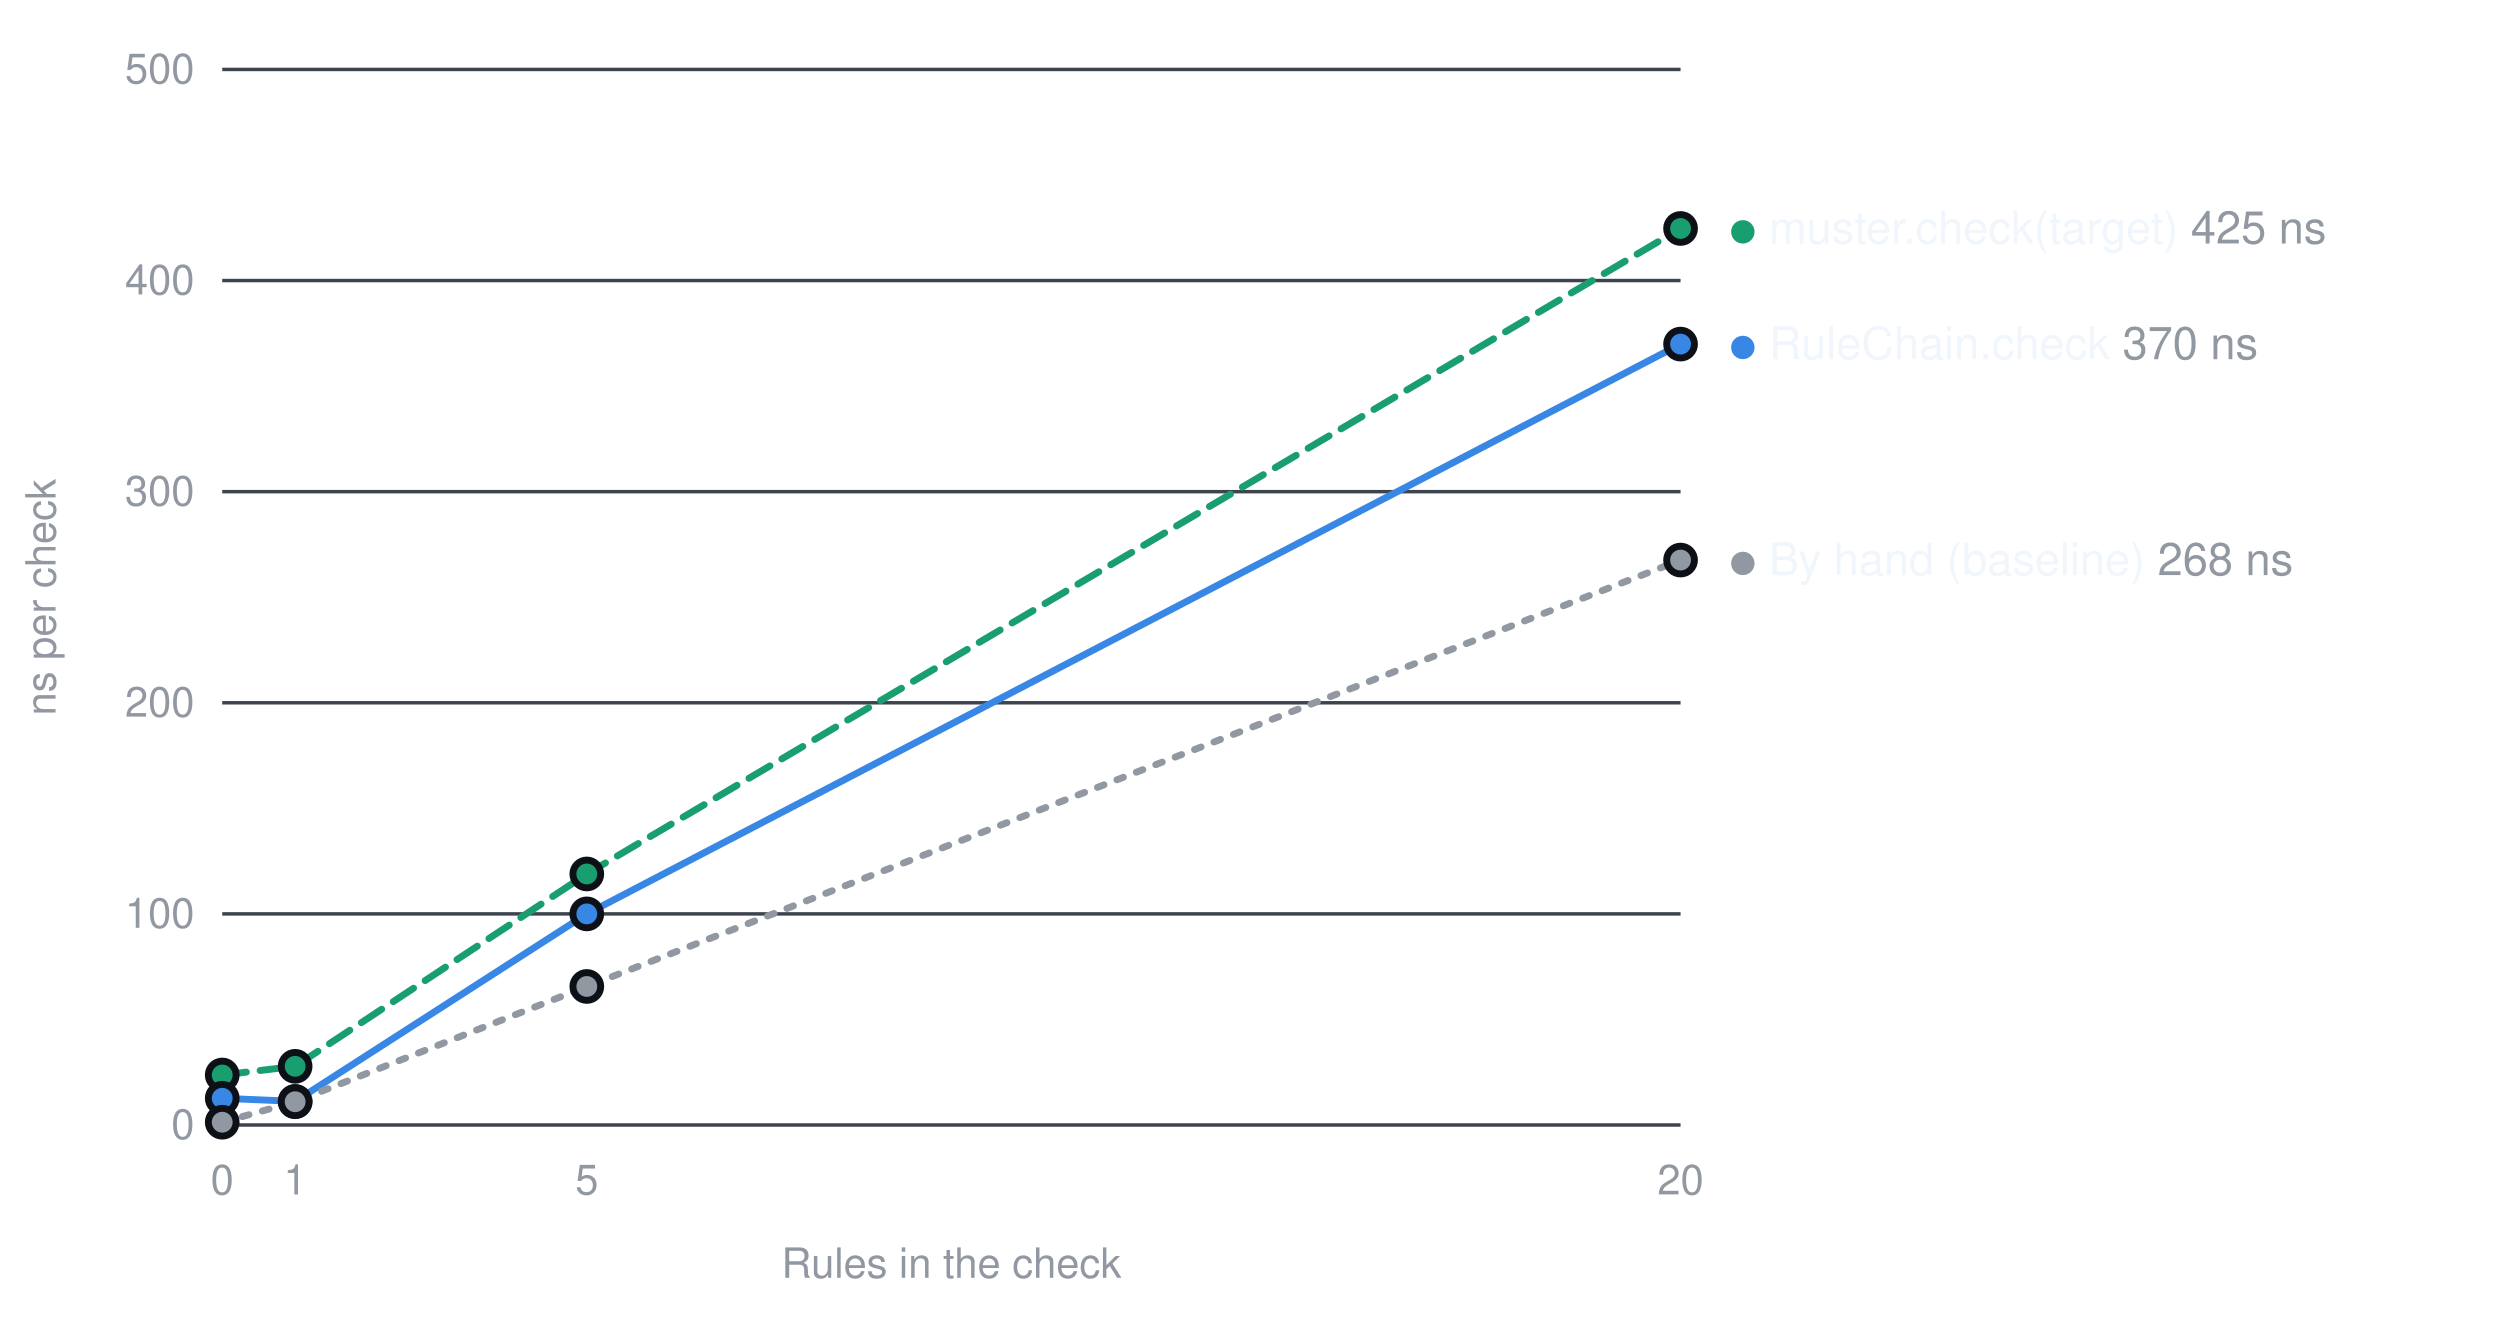
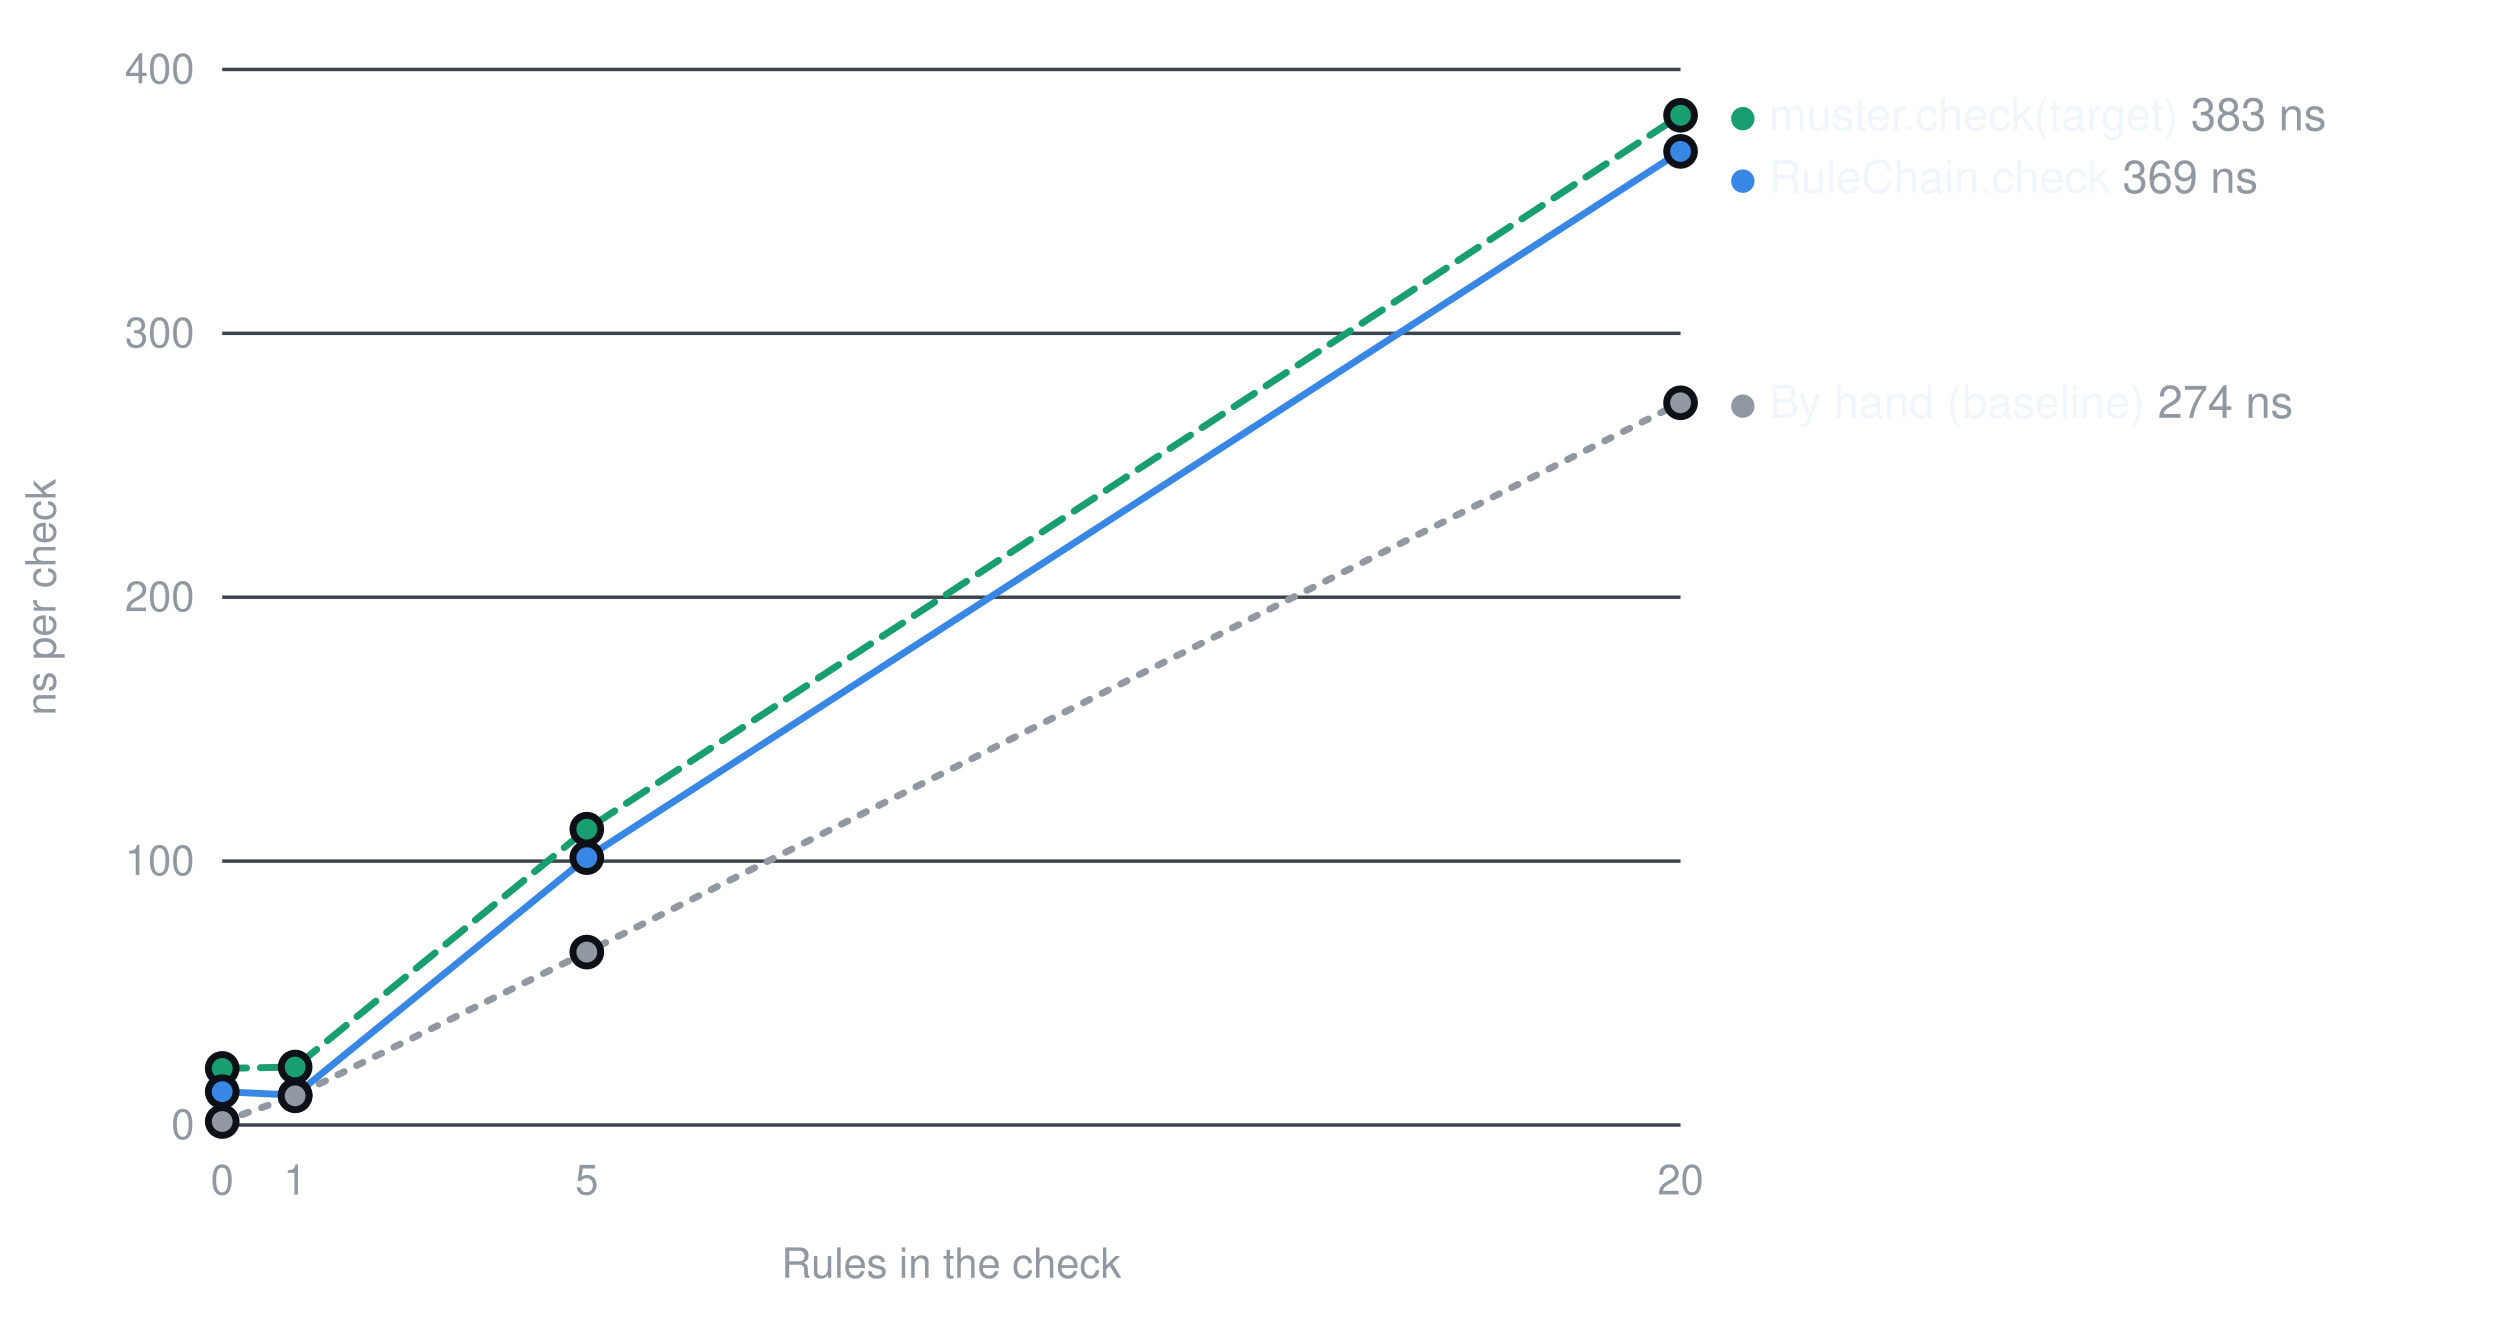
<svg xmlns="http://www.w3.org/2000/svg" width="720" height="380" viewBox="0 0 720 380" role="img" aria-labelledby="title desc" font-family="-apple-system, BlinkMacSystemFont, 'Segoe UI', Helvetica, Arial, sans-serif">
  <line x1="64" y1="324.0" x2="484" y2="324.0" stroke="#3d444d" />
  <text x="56" y="324.0" fill="#9198a1" font-size="12" text-anchor="end" dominant-baseline="middle">0</text>
-   <line x1="64" y1="263.2" x2="484" y2="263.2" stroke="#3d444d" />
-   <text x="56" y="263.2" fill="#9198a1" font-size="12" text-anchor="end" dominant-baseline="middle">100</text>
-   <line x1="64" y1="202.4" x2="484" y2="202.4" stroke="#3d444d" />
-   <text x="56" y="202.4" fill="#9198a1" font-size="12" text-anchor="end" dominant-baseline="middle">200</text>
-   <line x1="64" y1="141.6" x2="484" y2="141.6" stroke="#3d444d" />
-   <text x="56" y="141.6" fill="#9198a1" font-size="12" text-anchor="end" dominant-baseline="middle">300</text>
-   <line x1="64" y1="80.8" x2="484" y2="80.8" stroke="#3d444d" />
-   <text x="56" y="80.8" fill="#9198a1" font-size="12" text-anchor="end" dominant-baseline="middle">400</text>
+   <line x1="64" y1="248.0" x2="484" y2="248.0" stroke="#3d444d" />
+   <text x="56" y="248.0" fill="#9198a1" font-size="12" text-anchor="end" dominant-baseline="middle">100</text>
+   <line x1="64" y1="172.0" x2="484" y2="172.0" stroke="#3d444d" />
+   <text x="56" y="172.0" fill="#9198a1" font-size="12" text-anchor="end" dominant-baseline="middle">200</text>
+   <line x1="64" y1="96.0" x2="484" y2="96.0" stroke="#3d444d" />
+   <text x="56" y="96.0" fill="#9198a1" font-size="12" text-anchor="end" dominant-baseline="middle">300</text>
  <line x1="64" y1="20.0" x2="484" y2="20.0" stroke="#3d444d" />
-   <text x="56" y="20.0" fill="#9198a1" font-size="12" text-anchor="end" dominant-baseline="middle">500</text>
+   <text x="56" y="20.0" fill="#9198a1" font-size="12" text-anchor="end" dominant-baseline="middle">400</text>
  <text x="64.0" y="344" fill="#9198a1" font-size="12" text-anchor="middle">0</text>
  <text x="85.0" y="344" fill="#9198a1" font-size="12" text-anchor="middle">1</text>
  <text x="169.0" y="344" fill="#9198a1" font-size="12" text-anchor="middle">5</text>
  <text x="484.0" y="344" fill="#9198a1" font-size="12" text-anchor="middle">20</text>
  <text x="274.0" y="368" fill="#9198a1" font-size="12" text-anchor="middle">Rules in the check</text>
  <text x="16" y="172.0" fill="#9198a1" font-size="12" text-anchor="middle" transform="rotate(-90 16 172.0)">ns per check</text>
-   <polyline points="64.0,309.6 85.0,307.1 169.0,251.7 484.0,65.8" fill="none" stroke="#199e70" stroke-width="2" stroke-linejoin="round" stroke-linecap="round" stroke-dasharray="7 4" />
-   <circle cx="64.0" cy="309.6" r="4" fill="#199e70" stroke="#0d1117" stroke-width="2" />
-   <circle cx="85.0" cy="307.1" r="4" fill="#199e70" stroke="#0d1117" stroke-width="2" />
-   <circle cx="169.0" cy="251.7" r="4" fill="#199e70" stroke="#0d1117" stroke-width="2" />
-   <circle cx="484.0" cy="65.8" r="4" fill="#199e70" stroke="#0d1117" stroke-width="2" />
-   <polyline points="64.0,316.3 85.0,317.2 169.0,263.2 484.0,99.1" fill="none" stroke="#3987e5" stroke-width="2" stroke-linejoin="round" stroke-linecap="round" />
-   <circle cx="64.0" cy="316.3" r="4" fill="#3987e5" stroke="#0d1117" stroke-width="2" />
-   <circle cx="85.0" cy="317.2" r="4" fill="#3987e5" stroke="#0d1117" stroke-width="2" />
-   <circle cx="169.0" cy="263.2" r="4" fill="#3987e5" stroke="#0d1117" stroke-width="2" />
-   <circle cx="484.0" cy="99.1" r="4" fill="#3987e5" stroke="#0d1117" stroke-width="2" />
-   <polyline points="64.0,323.2 85.0,317.3 169.0,284.1 484.0,161.3" fill="none" stroke="#9198a1" stroke-width="2" stroke-linejoin="round" stroke-linecap="round" stroke-dasharray="2 4" />
-   <circle cx="64.0" cy="323.2" r="4" fill="#9198a1" stroke="#0d1117" stroke-width="2" />
-   <circle cx="85.0" cy="317.3" r="4" fill="#9198a1" stroke="#0d1117" stroke-width="2" />
-   <circle cx="169.0" cy="284.1" r="4" fill="#9198a1" stroke="#0d1117" stroke-width="2" />
-   <circle cx="484.0" cy="161.3" r="4" fill="#9198a1" stroke="#0d1117" stroke-width="2" />
-   <text x="498" y="65.8" fill="#f0f6fc" font-size="13" dominant-baseline="middle">
-     <tspan fill="#199e70">●</tspan> muster.check(target) <tspan fill="#9198a1">425 ns</tspan>
+   <polyline points="64.0,307.7 85.0,307.3 169.0,238.8 484.0,33.2" fill="none" stroke="#199e70" stroke-width="2" stroke-linejoin="round" stroke-linecap="round" stroke-dasharray="7 4" />
+   <circle cx="64.0" cy="307.7" r="4" fill="#199e70" stroke="#0d1117" stroke-width="2" />
+   <circle cx="85.0" cy="307.3" r="4" fill="#199e70" stroke="#0d1117" stroke-width="2" />
+   <circle cx="169.0" cy="238.8" r="4" fill="#199e70" stroke="#0d1117" stroke-width="2" />
+   <circle cx="484.0" cy="33.2" r="4" fill="#199e70" stroke="#0d1117" stroke-width="2" />
+   <polyline points="64.0,314.4 85.0,315.4 169.0,247.0 484.0,43.6" fill="none" stroke="#3987e5" stroke-width="2" stroke-linejoin="round" stroke-linecap="round" />
+   <circle cx="64.0" cy="314.4" r="4" fill="#3987e5" stroke="#0d1117" stroke-width="2" />
+   <circle cx="85.0" cy="315.4" r="4" fill="#3987e5" stroke="#0d1117" stroke-width="2" />
+   <circle cx="169.0" cy="247.0" r="4" fill="#3987e5" stroke="#0d1117" stroke-width="2" />
+   <circle cx="484.0" cy="43.6" r="4" fill="#3987e5" stroke="#0d1117" stroke-width="2" />
+   <polyline points="64.0,323.0 85.0,315.6 169.0,274.2 484.0,116.0" fill="none" stroke="#9198a1" stroke-width="2" stroke-linejoin="round" stroke-linecap="round" stroke-dasharray="2 4" />
+   <circle cx="64.0" cy="323.0" r="4" fill="#9198a1" stroke="#0d1117" stroke-width="2" />
+   <circle cx="85.0" cy="315.6" r="4" fill="#9198a1" stroke="#0d1117" stroke-width="2" />
+   <circle cx="169.0" cy="274.2" r="4" fill="#9198a1" stroke="#0d1117" stroke-width="2" />
+   <circle cx="484.0" cy="116.0" r="4" fill="#9198a1" stroke="#0d1117" stroke-width="2" />
+   <text x="498" y="33.2" fill="#f0f6fc" font-size="13" dominant-baseline="middle">
+     <tspan fill="#199e70">●</tspan> muster.check(target) <tspan fill="#9198a1">383 ns</tspan>
  </text>
-   <text x="498" y="99.1" fill="#f0f6fc" font-size="13" dominant-baseline="middle">
-     <tspan fill="#3987e5">●</tspan> RuleChain.check <tspan fill="#9198a1">370 ns</tspan>
+   <text x="498" y="51.2" fill="#f0f6fc" font-size="13" dominant-baseline="middle">
+     <tspan fill="#3987e5">●</tspan> RuleChain.check <tspan fill="#9198a1">369 ns</tspan>
  </text>
-   <text x="498" y="161.3" fill="#f0f6fc" font-size="13" dominant-baseline="middle">
-     <tspan fill="#9198a1">●</tspan> By hand (baseline) <tspan fill="#9198a1">268 ns</tspan>
+   <text x="498" y="116.0" fill="#f0f6fc" font-size="13" dominant-baseline="middle">
+     <tspan fill="#9198a1">●</tspan> By hand (baseline) <tspan fill="#9198a1">274 ns</tspan>
  </text>
</svg>
